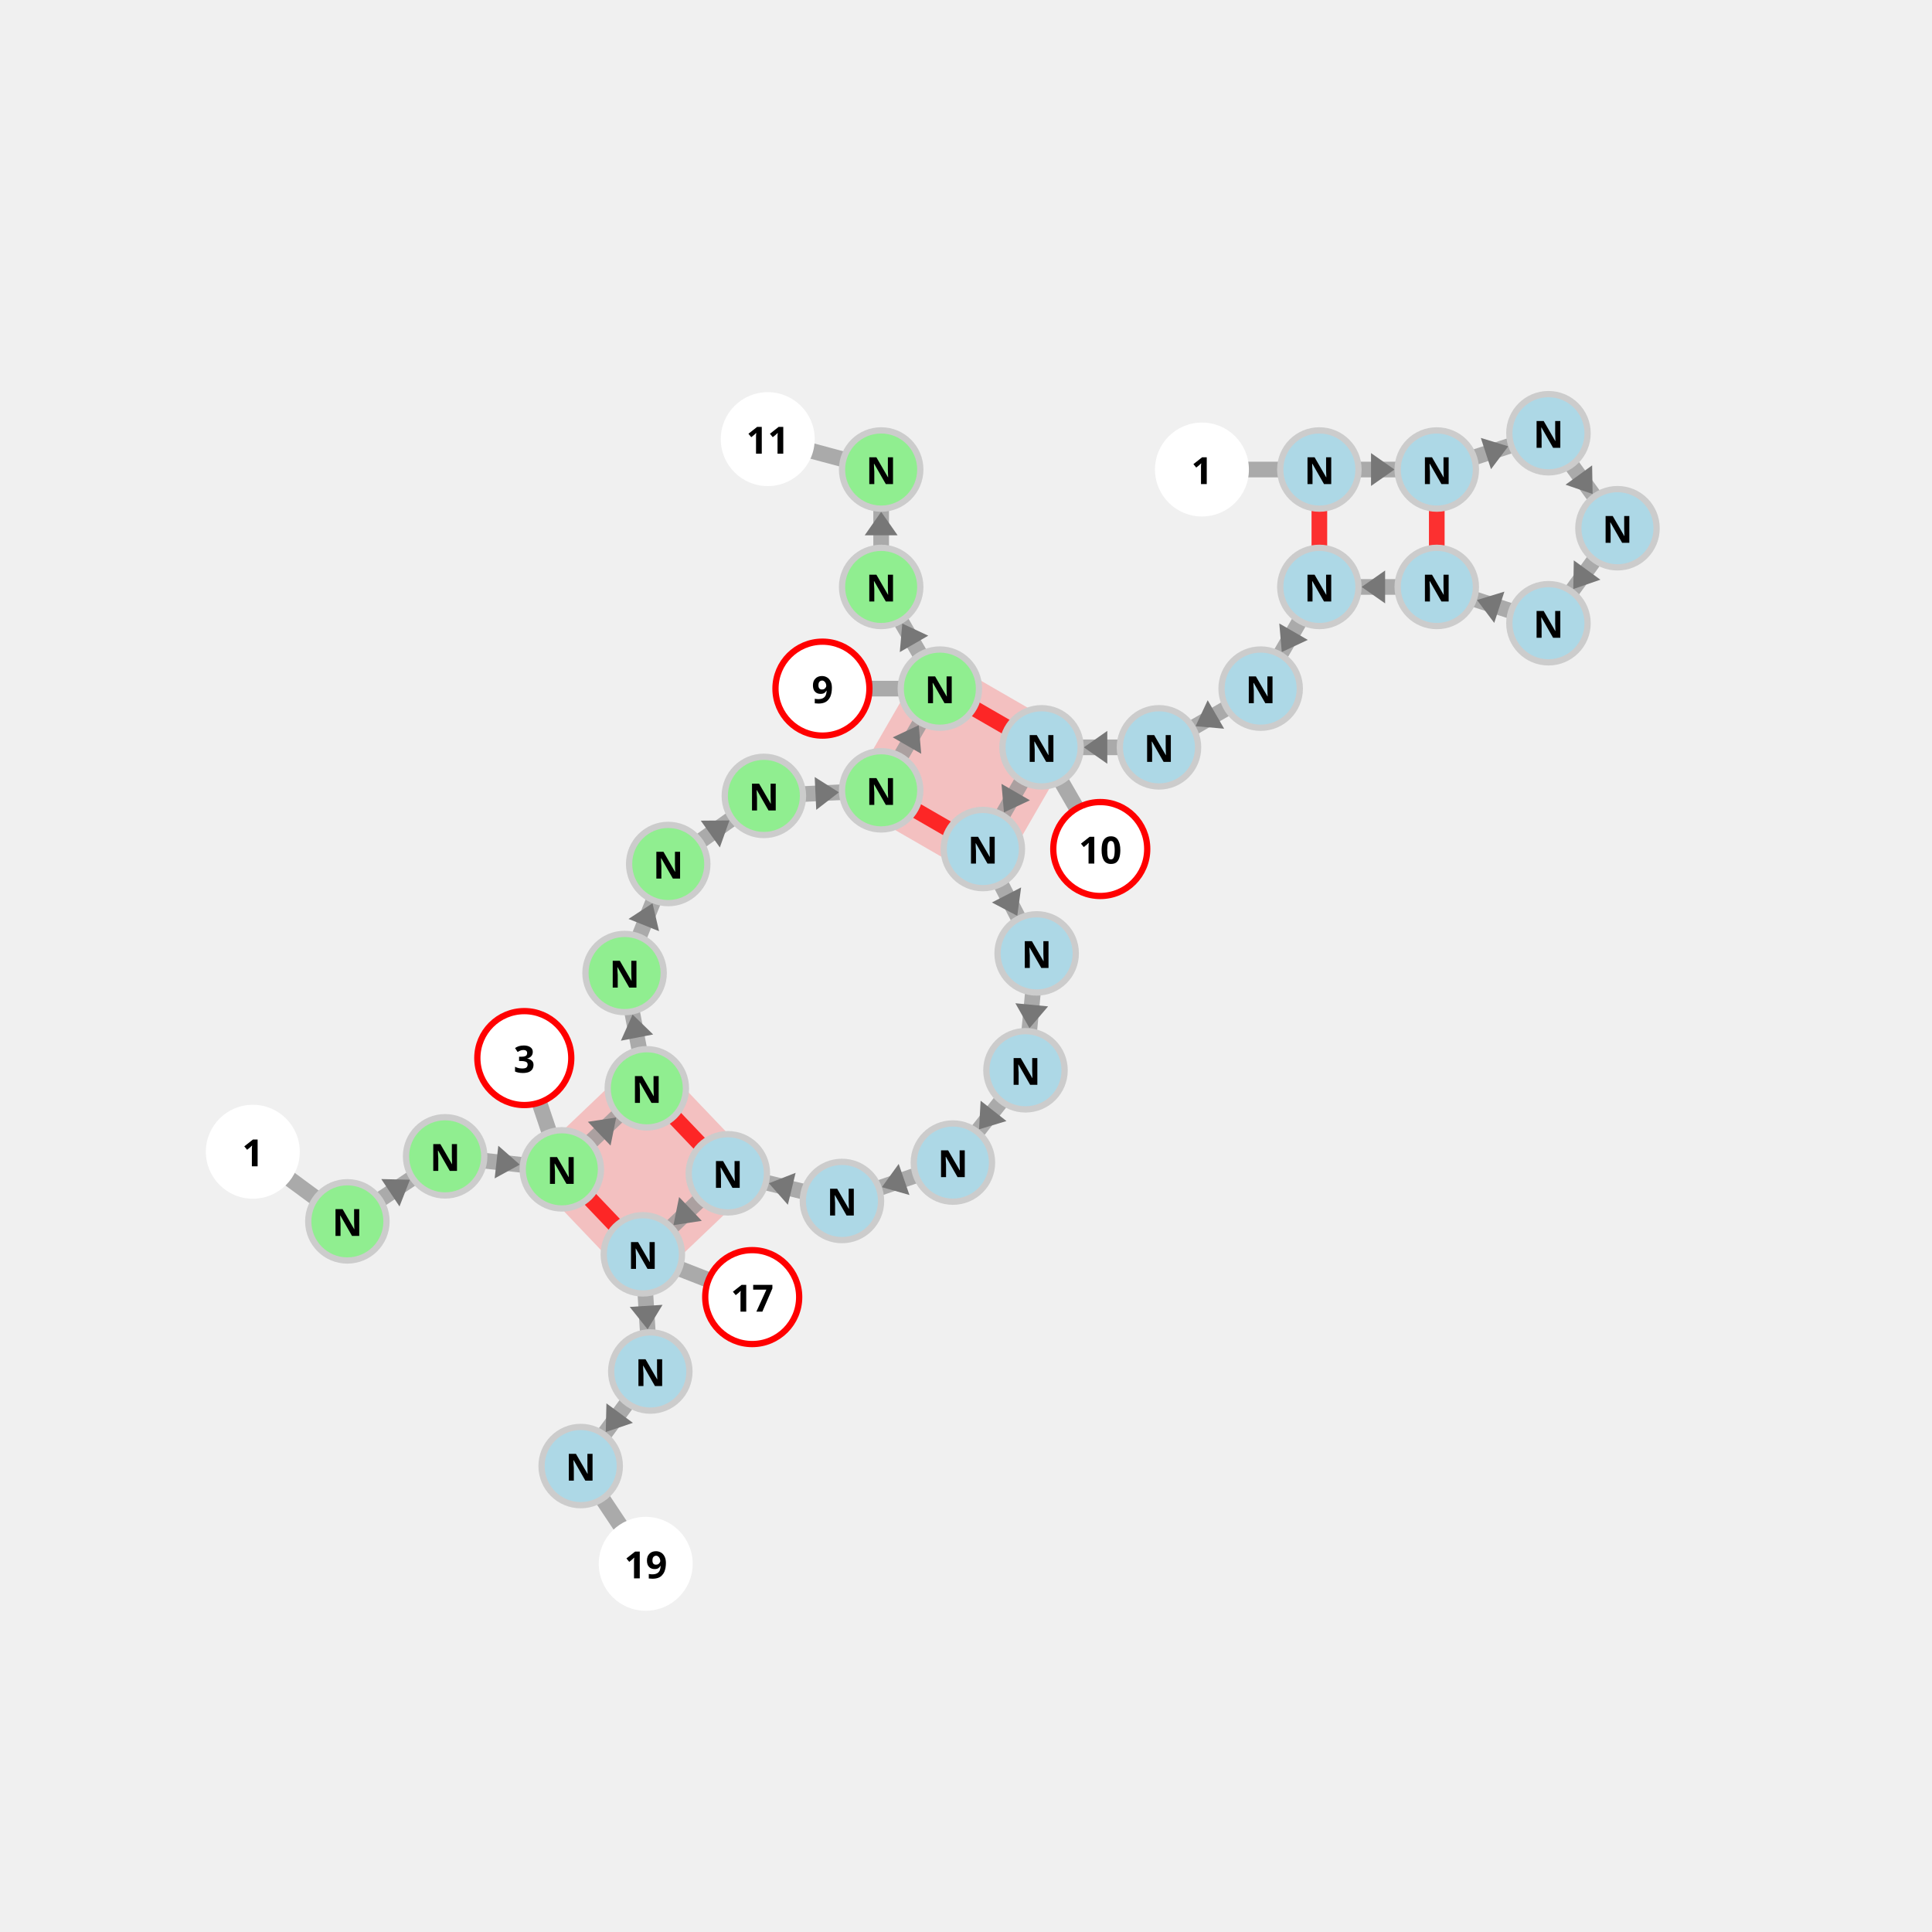
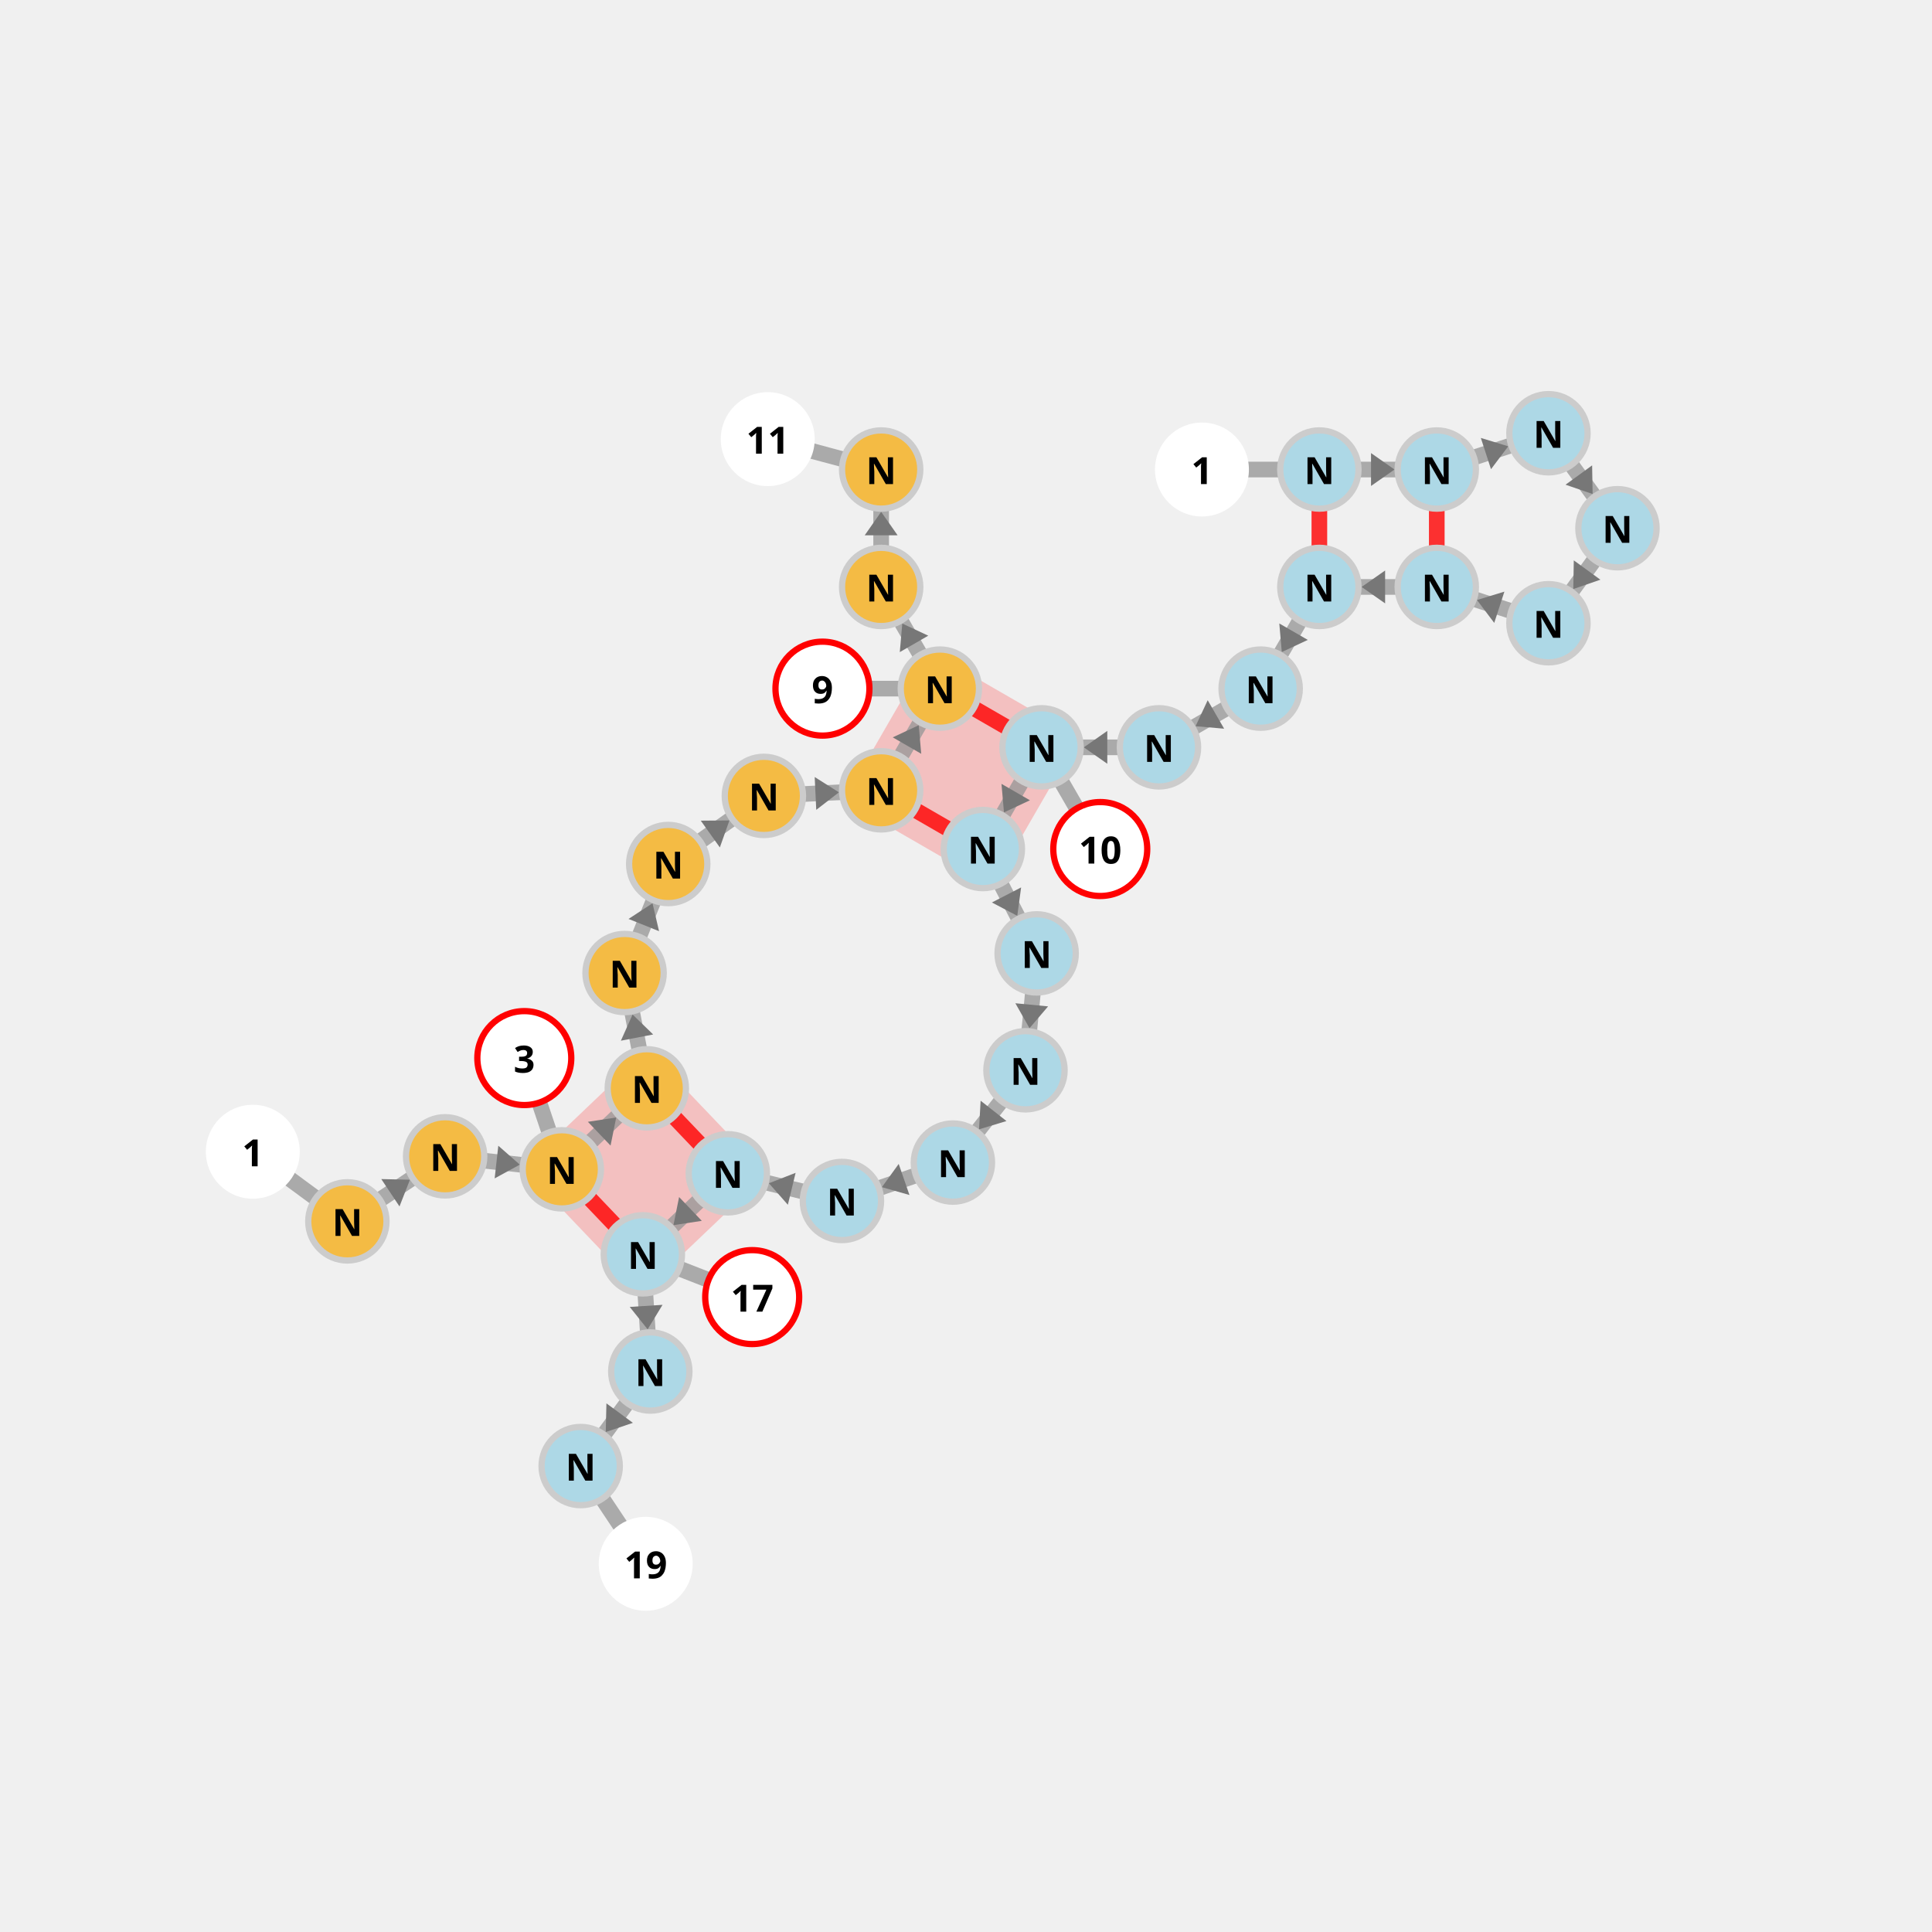
<svg xmlns="http://www.w3.org/2000/svg" viewBox="0 0 300 300">
  <style type="text/css">
 circle.fornac-node, polygon.fornac-node {
  stroke: #ccc;
  stroke-width: 0.8;
  opacity: 1;
  fill: white;
}

path.fornac-directionArrow {
  fill: #777;
  stroke: none;
  stroke-width: 0.8px;
}

g.fornac-plot {
    /* outline: 1px solid red; */
}

circle.fornac-node[base_type="a"] {
  fill: #dbdb8d;
}

circle.fornac-node[base_type="c"] {
  fill: #98df8a;
}

circle.fornac-node[base_type="g"] {
  fill: #ff9896;
}

circle.fornac-node[base_type="u"], circle.fornac-node[base_type="t"] {
  fill: #aec7e8;
}

.fornac-node &gt; text {
     pointer-events: none;
 }

circle.fornac-node[node_type="label"] {
    stroke: transparent;
    stroke-width: 0;
    fill: white;
    display: inline;
}

circle.fornac-node[node_type="protein"] {
    fill: gray;
    fill-opacity: 0.5;
    stroke-width: 4;
}

.fornac-selectedNode &gt; circle.fornac-node {
    stroke: red;
}

text.fornac-nodeLabel {
    font-weight: bold;
    font-family: Tahoma, Geneva, sans-serif;
    font-size: 0.4em;
    color: rgb(100,100,100);
    text-anchor: middle;
    alignment-baseline: middle;
    dominant-baseline: central;
    pointer-events: none;
    -webkit-touch-callout: none;
    -webkit-user-select: none;
    -khtml-user-select: none;
    -moz-user-select: none;
    -ms-user-select: none;
    user-select: none;
}

line.fornac-link {
  stroke: #999;
  stroke-opacity: 0.8;
  stroke-width: 2;
}

line.fornac-link[link_type="pseudoknot"] {
    stroke: red;
}

line.fornac-link[link_type="basepair"] {
  stroke: red;
}

line.fornac-link[link_type="intermolecule"] {
  stroke: blue;
}

line.fornac-link[link_type="chain_chain"] {
  stroke-dasharray: 3,3;
}

line.fornac-link[link_type="fake"] {
  stroke: green;
}

text.fornac-plotLabel {
    font-family: Tahoma, Geneva, sans-serif;
    font-weight: bolder;
    font-size: 1.2em;
    fill: rgba(200, 200, 200, 0.5);
    text-anchor: middle;
    alignment-baseline: central;
}

.fornac-transparent {
    fill: transparent;
    stroke-width: 0;
    stroke-opacity: 0;
    opacity: 0;
    visibility: hidden;
    pointer-events: none;
}

.fornac-dragLine {
  stroke: #999;
  stroke-width: 2;
  pointer-events: none;
}

.fornac-mouseEventHelper &gt; .extent {
  fill-opacity: .1;
  stroke: #fff;
  shape-rendering: crispEdges;
}

.d3-context-menu {
	position: absolute;
	display: none;
	background-color: #f2f2f2;
	border-radius: 4px;

	font-family: Arial, sans-serif;
	font-size: 14px;
	min-width: 150px;
	border: 1px solid #d4d4d4;

	z-index:1200;
}

.d3-context-menu ul {
	list-style-type: none;
	margin: 4px 0px;
	padding: 0px;
	cursor: default;
}

.d3-context-menu ul li {
	padding: 4px 16px;

	-webkit-touch-callout: none; /* iOS Safari */
	-webkit-user-select: none;   /* Chrome/Safari/Opera */
	-khtml-user-select: none;    /* Konqueror */
	-moz-user-select: none;      /* Firefox */
	-ms-user-select: none;       /* Internet Explorer/Edge */
	user-select: none;
}

.d3-context-menu ul li:hover {
	background-color: #4677f8;
	color: #fefefe;
}

.d3-context-menu-selected {
	background-color: #4677f8;
	color: #fefefe;
}

/*
	Header
*/

.d3-context-menu ul li.is-header
.d3-context-menu ul li.is-header:hover {
	background-color: #f2f2f2;
	color: #444;
	font-weight: bold;
	font-style: italic;
}

/*
	Disabled
*/

.d3-context-menu ul li.is-disabled
.d3-context-menu ul li.is-disabled:hover {
	background-color: #f2f2f2;
	color: #888;
	cursor: not-allowed;
}

/*
	Divider
*/

.d3-context-menu ul li.is-divider {
	padding: 0px 0px;
}

.d3-context-menu ul li.is-divider:hover {
	background-color: #f2f2f2;
}

.d3-context-menu ul hr {
	border: 0;
    height: 0;
    border-top: 1px solid rgba(0, 0, 0, 0.1);
    border-bottom: 1px solid rgba(255, 255, 255, 0.3);
}

/*# sourceMappingURL=fornac.css.map*/ 
</style>
  <g class="fornac-plot" transform="translate(83.31986,-48.64278)scale(1.215503,1.215503)">
    <polyline points="24.433,189.906 13.577,200.257 3.225,189.401 14.081,179.05 24.433,189.906 " style="fill:red;opacity:0.2;stroke:red;stroke-width:7" />
    <polyline points="64.51,135.49 57.01,148.481 44.019,140.981 51.519,127.99 64.51,135.49 " style="fill:red;opacity:0.2;stroke:red;stroke-width:7" />
    <g class="fornac-links">
      <line class="link fornac-link" x1="100" y1="100" x2="100" y2="115" link_type="basepair" pointer-events="all" start="1" end="7" />
      <line class="link fornac-link" x1="115" y1="100" x2="115" y2="115" link_type="basepair" pointer-events="all" start="2" end="6" />
      <line class="link fornac-link" x1="100" y1="100" x2="115" y2="100" link_type="backbone" pointer-events="all" start="1" end="2" />
      <line class="link fornac-link" x1="115" y1="100" x2="129.266" y2="95.365" link_type="backbone" pointer-events="all" start="2" end="3" />
      <line class="link fornac-link" x1="129.266" y1="95.365" x2="138.083" y2="107.5" link_type="backbone" pointer-events="all" start="3" end="4" />
      <line class="link fornac-link" x1="138.083" y1="107.5" x2="129.266" y2="119.635" link_type="backbone" pointer-events="all" start="4" end="5" />
      <line class="link fornac-link" x1="129.266" y1="119.635" x2="115" y2="115" link_type="backbone" pointer-events="all" start="5" end="6" />
      <line class="link fornac-link" x1="115" y1="115" x2="100" y2="115" link_type="backbone" pointer-events="all" start="6" end="7" />
      <line class="link fornac-link" x1="100" y1="115" x2="92.5" y2="127.99" link_type="backbone" pointer-events="all" start="7" end="8" />
      <line class="link fornac-link" x1="92.5" y1="127.99" x2="79.51" y2="135.49" link_type="backbone" pointer-events="all" start="8" end="9" />
      <line class="link fornac-link" x1="64.51" y1="135.49" x2="51.519" y2="127.99" link_type="basepair" pointer-events="all" start="10" end="31" />
      <line class="link fornac-link" x1="79.51" y1="135.49" x2="64.51" y2="135.49" link_type="backbone" pointer-events="all" start="9" end="10" />
      <line class="link fornac-link" x1="57.01" y1="148.481" x2="44.019" y2="140.981" link_type="basepair" pointer-events="all" start="11" end="30" />
      <line class="link fornac-link" x1="64.51" y1="135.49" x2="57.01" y2="148.481" link_type="backbone" pointer-events="all" start="10" end="11" />
      <line class="link fornac-link" x1="57.01" y1="148.481" x2="63.883" y2="161.813" link_type="backbone" pointer-events="all" start="11" end="12" />
      <line class="link fornac-link" x1="63.883" y1="161.813" x2="62.457" y2="176.745" link_type="backbone" pointer-events="all" start="12" end="13" />
      <line class="link fornac-link" x1="62.457" y1="176.745" x2="53.185" y2="188.536" link_type="backbone" pointer-events="all" start="13" end="14" />
      <line class="link fornac-link" x1="53.185" y1="188.536" x2="39.01" y2="193.442" link_type="backbone" pointer-events="all" start="14" end="15" />
      <line class="link fornac-link" x1="24.433" y1="189.906" x2="14.081" y2="179.05" link_type="basepair" pointer-events="all" start="16" end="26" />
      <line class="link fornac-link" x1="39.01" y1="193.442" x2="24.433" y2="189.906" link_type="backbone" pointer-events="all" start="15" end="16" />
      <line class="link fornac-link" x1="13.577" y1="200.257" x2="3.225" y2="189.401" link_type="basepair" pointer-events="all" start="17" end="25" />
      <line class="link fornac-link" x1="24.433" y1="189.906" x2="13.577" y2="200.257" link_type="backbone" pointer-events="all" start="16" end="17" />
      <line class="link fornac-link" x1="13.577" y1="200.257" x2="14.528" y2="215.227" link_type="backbone" pointer-events="all" start="17" end="18" />
      <line class="link fornac-link" x1="14.528" y1="215.227" x2="5.634" y2="227.306" link_type="backbone" pointer-events="all" start="18" end="19" />
      <line class="link fornac-link" x1="-24.171" y1="196.047" x2="-11.682" y2="187.738" link_type="backbone" pointer-events="all" start="23" end="24" />
      <line class="link fornac-link" x1="-11.682" y1="187.738" x2="3.225" y2="189.401" link_type="backbone" pointer-events="all" start="24" end="25" />
      <line class="link fornac-link" x1="3.225" y1="189.401" x2="14.081" y2="179.05" link_type="backbone" pointer-events="all" start="25" end="26" />
      <line class="link fornac-link" x1="14.081" y1="179.05" x2="11.243" y2="164.321" link_type="backbone" pointer-events="all" start="26" end="27" />
      <line class="link fornac-link" x1="11.243" y1="164.321" x2="16.818" y2="150.395" link_type="backbone" pointer-events="all" start="27" end="28" />
      <line class="link fornac-link" x1="16.818" y1="150.395" x2="29.036" y2="141.694" link_type="backbone" pointer-events="all" start="28" end="29" />
      <line class="link fornac-link" x1="29.036" y1="141.694" x2="44.019" y2="140.981" link_type="backbone" pointer-events="all" start="29" end="30" />
      <line class="link fornac-link" x1="44.019" y1="140.981" x2="51.519" y2="127.99" link_type="backbone" pointer-events="all" start="30" end="31" />
      <line class="link fornac-link" x1="51.519" y1="127.99" x2="44.019" y2="115" link_type="backbone" pointer-events="all" start="31" end="32" />
      <line class="link fornac-link" x1="44.019" y1="115" x2="44.019" y2="100" link_type="backbone" pointer-events="all" start="32" end="33" />
      <line class="link fornac-link" x1="100" y1="100" x2="85" y2="100" link_type="label_link" pointer-events="all" start="1" end="1" />
      <line class="link fornac-link" x1="64.51" y1="135.49" x2="72.01" y2="148.481" link_type="label_link" pointer-events="all" start="10" end="1" />
      <line class="link fornac-link" x1="13.577" y1="200.257" x2="27.546" y2="205.721" link_type="label_link" pointer-events="all" start="17" end="1" />
      <line class="link fornac-link" x1="5.634" y1="227.306" x2="13.943" y2="239.794" link_type="label_link" pointer-events="all" start="19" end="1" />
      <line class="link fornac-link" x1="-24.171" y1="196.047" x2="-36.25" y2="187.154" link_type="label_link" pointer-events="all" start="23" end="1" />
      <line class="link fornac-link" x1="3.225" y1="189.401" x2="-1.568" y2="175.187" link_type="label_link" pointer-events="all" start="25" end="1" />
      <line class="link fornac-link" x1="51.519" y1="127.99" x2="36.519" y2="127.99" link_type="label_link" pointer-events="all" start="31" end="1" />
      <line class="link fornac-link" x1="44.019" y1="100" x2="29.53" y2="96.118" link_type="label_link" pointer-events="all" start="33" end="1" />
    </g>
    <g class="fornac-nodes">
      <g class="gnode" struct_name="empty" transform="translate(100,100)" num="n1" rnum="n33">
        <path class="fornac-directionArrow" node_num="1" />
        <circle class="fornac-node" node_type="nucleotide" node_num="1" r="5" style="fill: lightblue;" />
        <text class="fornac-nodeLabel" label_type="nucleotide">N</text>
      </g>
      <g class="gnode" struct_name="empty" transform="translate(115,100)" num="n2" rnum="n32">
        <path class="fornac-directionArrow" node_num="2" d="M-8.4,-2.1L-5.4,0L-8.4,2.1" />
        <circle class="fornac-node" node_type="nucleotide" node_num="2" r="5" style="fill: lightblue;" />
        <text class="fornac-nodeLabel" label_type="nucleotide">N</text>
      </g>
      <g class="gnode" struct_name="empty" transform="translate(129.2658,95.36475)" num="n3" rnum="n31">
        <path class="fornac-directionArrow" node_num="3" d="M-8.638,0.599L-5.136,1.669L-7.34,4.593" />
        <circle class="fornac-node" node_type="nucleotide" node_num="3" r="5" style="fill: lightblue;" />
        <text class="fornac-nodeLabel" label_type="nucleotide">N</text>
      </g>
      <g class="gnode" struct_name="empty" transform="translate(138.0826,107.5)" num="n4" rnum="n30">
        <path class="fornac-directionArrow" node_num="4" d="M-3.238,-8.03L-3.174,-4.369L-6.636,-5.561" />
        <circle class="fornac-node" node_type="nucleotide" node_num="4" r="5" style="fill: lightblue;" />
        <text class="fornac-nodeLabel" label_type="nucleotide">N</text>
      </g>
      <g class="gnode" struct_name="empty" transform="translate(129.2658,119.6353)" num="n5" rnum="n29">
        <path class="fornac-directionArrow" node_num="5" d="M6.636,-5.561L3.174,-4.369L3.238,-8.03" />
        <circle class="fornac-node" node_type="nucleotide" node_num="5" r="5" style="fill: lightblue;" />
        <text class="fornac-nodeLabel" label_type="nucleotide">N</text>
      </g>
      <g class="gnode" struct_name="empty" transform="translate(115,115)" num="n6" rnum="n28">
        <path class="fornac-directionArrow" node_num="6" d="M7.34,4.593L5.136,1.669L8.638,0.599" />
        <circle class="fornac-node" node_type="nucleotide" node_num="6" r="5" style="fill: lightblue;" />
        <text class="fornac-nodeLabel" label_type="nucleotide">N</text>
      </g>
      <g class="gnode" struct_name="empty" transform="translate(100,115)" num="n7" rnum="n27">
        <path class="fornac-directionArrow" node_num="7" d="M8.4,2.1L5.4,0L8.4,-2.1" />
        <circle class="fornac-node" node_type="nucleotide" node_num="7" r="5" style="fill: lightblue;" />
        <text class="fornac-nodeLabel" label_type="nucleotide">N</text>
      </g>
      <g class="gnode" struct_name="empty" transform="translate(92.5,127.9904)" num="n8" rnum="n26">
        <path class="fornac-directionArrow" node_num="8" d="M6.019,-6.225L2.7,-4.677L2.381,-8.325" />
        <circle class="fornac-node" node_type="nucleotide" node_num="8" r="5" style="fill: lightblue;" />
        <text class="fornac-nodeLabel" label_type="nucleotide">N</text>
      </g>
      <g class="gnode" struct_name="empty" transform="translate(79.50962,135.4904)" num="n9" rnum="n25">
        <path class="fornac-directionArrow" node_num="9" d="M8.325,-2.381L4.677,-2.7L6.225,-6.019" />
        <circle class="fornac-node" node_type="nucleotide" node_num="9" r="5" style="fill: lightblue;" />
        <text class="fornac-nodeLabel" label_type="nucleotide">N</text>
      </g>
      <g class="gnode" struct_name="empty" transform="translate(64.50962,135.4904)" num="n10" rnum="n24">
        <path class="fornac-directionArrow" node_num="10" d="M8.4,2.1L5.4,-1.0231815394945444e-14L8.4,-2.1" />
        <circle class="fornac-node" node_type="nucleotide" node_num="10" r="5" style="fill: lightblue;" />
        <text class="fornac-nodeLabel" label_type="nucleotide">N</text>
      </g>
      <g class="gnode" struct_name="empty" transform="translate(57.00962,148.4808)" num="n11" rnum="n23">
        <path class="fornac-directionArrow" node_num="11" d="M6.019,-6.225L2.7,-4.677L2.381,-8.325" />
        <circle class="fornac-node" node_type="nucleotide" node_num="11" r="5" style="fill: lightblue;" />
        <text class="fornac-nodeLabel" label_type="nucleotide">N</text>
      </g>
      <g class="gnode" struct_name="empty" transform="translate(63.88302,161.8133)" num="n12" rnum="n22">
        <path class="fornac-directionArrow" node_num="12" d="M-1.983,-8.428L-2.474,-4.8L-5.716,-6.504" />
        <circle class="fornac-node" node_type="nucleotide" node_num="12" r="5" style="fill: lightblue;" />
        <text class="fornac-nodeLabel" label_type="nucleotide">N</text>
      </g>
      <g class="gnode" struct_name="empty" transform="translate(62.45718,176.7454)" num="n13" rnum="n21">
        <path class="fornac-directionArrow" node_num="13" d="M2.889,-8.162L0.513,-5.376L-1.292,-8.562" />
        <circle class="fornac-node" node_type="nucleotide" node_num="13" r="5" style="fill: lightblue;" />
        <text class="fornac-nodeLabel" label_type="nucleotide">N</text>
      </g>
      <g class="gnode" struct_name="empty" transform="translate(53.18479,188.5362)" num="n14" rnum="n20">
        <path class="fornac-directionArrow" node_num="14" d="M6.843,-5.305L3.338,-4.245L3.542,-7.901" />
        <circle class="fornac-node" node_type="nucleotide" node_num="14" r="5" style="fill: lightblue;" />
        <text class="fornac-nodeLabel" label_type="nucleotide">N</text>
      </g>
      <g class="gnode" struct_name="empty" transform="translate(39.00978,193.4422)" num="n15" rnum="n19">
        <path class="fornac-directionArrow" node_num="15" d="M8.625,-0.763L5.103,-1.766L7.251,-4.732" />
        <circle class="fornac-node" node_type="nucleotide" node_num="15" r="5" style="fill: lightblue;" />
        <text class="fornac-nodeLabel" label_type="nucleotide">N</text>
      </g>
      <g class="gnode" struct_name="empty" transform="translate(24.43261,189.9058)" num="n16" rnum="n18">
        <path class="fornac-directionArrow" node_num="16" d="M7.668,4.021L5.248,1.273L8.658,-0.06" />
        <circle class="fornac-node" node_type="nucleotide" node_num="16" r="5" style="fill: lightblue;" />
        <text class="fornac-nodeLabel" label_type="nucleotide">N</text>
      </g>
      <g class="gnode" struct_name="empty" transform="translate(13.57659,200.257)" num="n17" rnum="n17">
        <path class="fornac-directionArrow" node_num="17" d="M7.529,-4.277L3.908,-3.726L4.63,-7.317" />
        <circle class="fornac-node" node_type="nucleotide" node_num="17" r="5" style="fill: lightblue;" />
        <text class="fornac-nodeLabel" label_type="nucleotide">N</text>
      </g>
      <g class="gnode" struct_name="empty" transform="translate(14.52795,215.2268)" num="n18" rnum="n16">
        <path class="fornac-directionArrow" node_num="18" d="M1.563,-8.516L-0.342,-5.389L-2.629,-8.25" />
        <circle class="fornac-node" node_type="nucleotide" node_num="18" r="5" style="fill: lightblue;" />
        <text class="fornac-nodeLabel" label_type="nucleotide">N</text>
      </g>
      <g class="gnode" struct_name="empty" transform="translate(5.634335,227.3058)" num="n19" rnum="n15">
        <path class="fornac-directionArrow" node_num="19" d="M6.671,-5.519L3.202,-4.348L3.289,-8.009" />
        <circle class="fornac-node" node_type="nucleotide" node_num="19" r="5" style="fill: lightblue;" />
        <text class="fornac-nodeLabel" label_type="nucleotide">N</text>
      </g>
      <g class="gnode" struct_name="empty" transform="translate(-24.17072,196.0472)" num="n23" rnum="n11">
-         <circle class="fornac-node" node_type="nucleotide" node_num="23" r="5" style="fill: lightgreen;" />
+         <circle class="fornac-node" node_type="nucleotide" node_num="23" r="5" style="fill: #F4BB44;" />
        <text class="fornac-nodeLabel" label_type="nucleotide">N</text>
      </g>
      <g class="gnode" struct_name="empty" transform="translate(-11.68217,187.7384)" num="n24" rnum="n10">
        <path class="fornac-directionArrow" node_num="24" d="M-8.157,2.905L-4.496,2.991L-5.83,6.401" />
-         <circle class="fornac-node" node_type="nucleotide" node_num="24" r="5" style="fill: lightgreen;" />
+         <circle class="fornac-node" node_type="nucleotide" node_num="24" r="5" style="fill: #F4BB44;" />
        <text class="fornac-nodeLabel" label_type="nucleotide">N</text>
      </g>
      <g class="gnode" struct_name="empty" transform="translate(3.22541,189.401)" num="n25" rnum="n9">
        <path class="fornac-directionArrow" node_num="25" d="M-8.115,-3.018L-5.367,-0.599L-8.581,1.156" />
-         <circle class="fornac-node" node_type="nucleotide" node_num="25" r="5" style="fill: lightgreen;" />
+         <circle class="fornac-node" node_type="nucleotide" node_num="25" r="5" style="fill: #F4BB44;" />
        <text class="fornac-nodeLabel" label_type="nucleotide">N</text>
      </g>
      <g class="gnode" struct_name="empty" transform="translate(14.08142,179.0498)" num="n26" rnum="n8">
        <path class="fornac-directionArrow" node_num="26" d="M-7.529,4.277L-3.908,3.726L-4.63,7.317" />
-         <circle class="fornac-node" node_type="nucleotide" node_num="26" r="5" style="fill: lightgreen;" />
+         <circle class="fornac-node" node_type="nucleotide" node_num="26" r="5" style="fill: #F4BB44;" />
        <text class="fornac-nodeLabel" label_type="nucleotide">N</text>
      </g>
      <g class="gnode" struct_name="empty" transform="translate(11.24265,164.3209)" num="n27" rnum="n7">
        <path class="fornac-directionArrow" node_num="27" d="M-0.472,8.646L1.022,5.302L3.652,7.851" />
-         <circle class="fornac-node" node_type="nucleotide" node_num="27" r="5" style="fill: lightgreen;" />
+         <circle class="fornac-node" node_type="nucleotide" node_num="27" r="5" style="fill: #F4BB44;" />
        <text class="fornac-nodeLabel" label_type="nucleotide">N</text>
      </g>
      <g class="gnode" struct_name="empty" transform="translate(16.81759,150.3953)" num="n28" rnum="n6">
        <path class="fornac-directionArrow" node_num="28" d="M-5.072,7.018L-2.007,5.013L-1.172,8.579" />
-         <circle class="fornac-node" node_type="nucleotide" node_num="28" r="5" style="fill: lightgreen;" />
+         <circle class="fornac-node" node_type="nucleotide" node_num="28" r="5" style="fill: #F4BB44;" />
        <text class="fornac-nodeLabel" label_type="nucleotide">N</text>
      </g>
      <g class="gnode" struct_name="empty" transform="translate(29.03623,141.6945)" num="n29" rnum="n5">
        <path class="fornac-directionArrow" node_num="29" d="M-8.061,3.162L-4.399,3.132L-5.624,6.583" />
-         <circle class="fornac-node" node_type="nucleotide" node_num="29" r="5" style="fill: lightgreen;" />
+         <circle class="fornac-node" node_type="nucleotide" node_num="29" r="5" style="fill: #F4BB44;" />
        <text class="fornac-nodeLabel" label_type="nucleotide">N</text>
      </g>
      <g class="gnode" struct_name="empty" transform="translate(44.01924,140.9808)" num="n30" rnum="n4">
        <path class="fornac-directionArrow" node_num="30" d="M-8.49,-1.698L-5.394,0.257L-8.291,2.497" />
-         <circle class="fornac-node" node_type="nucleotide" node_num="30" r="5" style="fill: lightgreen;" />
+         <circle class="fornac-node" node_type="nucleotide" node_num="30" r="5" style="fill: #F4BB44;" />
        <text class="fornac-nodeLabel" label_type="nucleotide">N</text>
      </g>
      <g class="gnode" struct_name="empty" transform="translate(51.51924,127.9904)" num="n31" rnum="n3">
        <path class="fornac-directionArrow" node_num="31" d="M-6.019,6.225L-2.7,4.677L-2.381,8.325" />
-         <circle class="fornac-node" node_type="nucleotide" node_num="31" r="5" style="fill: lightgreen;" />
+         <circle class="fornac-node" node_type="nucleotide" node_num="31" r="5" style="fill: #F4BB44;" />
        <text class="fornac-nodeLabel" label_type="nucleotide">N</text>
      </g>
      <g class="gnode" struct_name="empty" transform="translate(44.01924,115)" num="n32" rnum="n2">
        <path class="fornac-directionArrow" node_num="32" d="M2.381,8.325L2.7,4.677L6.019,6.225" />
-         <circle class="fornac-node" node_type="nucleotide" node_num="32" r="5" style="fill: lightgreen;" />
+         <circle class="fornac-node" node_type="nucleotide" node_num="32" r="5" style="fill: #F4BB44;" />
        <text class="fornac-nodeLabel" label_type="nucleotide">N</text>
      </g>
      <g class="gnode" struct_name="empty" transform="translate(44.01924,100)" num="n33" rnum="n1">
        <path class="fornac-directionArrow" node_num="33" d="M-2.1,8.4L2.0463630789890888e-14,5.4L2.1,8.4" />
-         <circle class="fornac-node" node_type="nucleotide" node_num="33" r="5" style="fill: lightgreen;" />
+         <circle class="fornac-node" node_type="nucleotide" node_num="33" r="5" style="fill: #F4BB44;" />
        <text class="fornac-nodeLabel" label_type="nucleotide">N</text>
      </g>
      <g class="gnode" struct_name="empty" transform="translate(85,100)" num="n-1" rnum="n35" label_gnum="1">
        <circle class="fornac-node" r="6" node_type="label" node_num="-1" label_num="1" />
        <text class="fornac-nodeLabel" label_type="label">1</text>
      </g>
      <g class="gnode" struct_name="empty" transform="translate(72.00962,148.4808)" num="n-1" rnum="n35" label_gnum="10">
        <circle class="fornac-node" r="6" node_type="label" node_num="-1" label_num="10" style="stroke: red;stroke-width: 0.8;" />
        <text class="fornac-nodeLabel" label_type="label">10</text>
      </g>
      <g class="gnode" struct_name="empty" transform="translate(27.5459,205.7213)" num="n-1" rnum="n35" label_gnum="17">
        <circle class="fornac-node" r="6" node_type="label" node_num="-1" label_num="17" style="stroke: red;stroke-width: 0.8;" />
        <text class="fornac-nodeLabel" label_type="label">17</text>
      </g>
      <g class="gnode" struct_name="empty" transform="translate(13.94314,239.7944)" num="n-1" rnum="n35" label_gnum="19">
        <circle class="fornac-node" r="6" node_type="label" node_num="-1" label_num="19" />
        <text class="fornac-nodeLabel" label_type="label">19</text>
      </g>
      <g class="gnode" struct_name="empty" transform="translate(-36.24977,187.1536)" num="n-1" rnum="n35" label_gnum="23">
        <circle class="fornac-node" r="6" node_type="label" node_num="-1" label_num="23" />
        <text class="fornac-nodeLabel" label_type="label">1</text>
      </g>
      <g class="gnode" struct_name="empty" transform="translate(-1.568002,175.1875)" num="n-1" rnum="n35" label_gnum="25">
        <circle class="fornac-node" r="6" node_type="label" node_num="-1" label_num="25" style="stroke: red;stroke-width: 0.8;" />
        <text class="fornac-nodeLabel" label_type="label">3</text>
      </g>
      <g class="gnode" struct_name="empty" transform="translate(36.51924,127.9904)" num="n-1" rnum="n35" label_gnum="31">
        <circle class="fornac-node" r="6" node_type="label" node_num="-1" label_num="31" style="stroke: red;stroke-width: 0.8;" />
        <text class="fornac-nodeLabel" label_type="label">9</text>
      </g>
      <g class="gnode" struct_name="empty" transform="translate(29.53035,96.11771)" num="n-1" rnum="n35" label_gnum="33">
        <circle class="fornac-node" r="6" node_type="label" node_num="-1" label_num="33" />
        <text class="fornac-nodeLabel" label_type="label">11</text>
      </g>
      <g class="gnode" transform="translate(107.5,107.5)" num="n-1" rnum="n35" label_gnum="34">
        <text class="fornac-nodeLabel" label_type="middle" label_num="34" />
      </g>
      <g class="gnode" transform="translate(54.26443,138.2356)" num="n-1" rnum="n35" label_gnum="35">
        <text class="fornac-nodeLabel" label_type="middle" label_num="35" />
      </g>
      <g class="gnode" transform="translate(13.82901,189.6534)" num="n-1" rnum="n35" label_gnum="36">
        <text class="fornac-nodeLabel" label_type="middle" label_num="36" />
      </g>
      <g class="gnode" transform="translate(44.01924,100)" num="n-3" rnum="n37">
        <text class="fornac-nodeLabel" label_type="middle" />
      </g>
      <g class="gnode" transform="translate(100,100)" num="n-2" rnum="n36">
        <text class="fornac-nodeLabel" label_type="middle" />
      </g>
      <g class="gnode" transform="translate(72.00962,119.6202)" num="n-1" rnum="n35" label_gnum="37">
        <text class="fornac-nodeLabel" label_type="middle" label_num="37" />
      </g>
      <g class="gnode" transform="translate(125.3229,107.5)" num="n-1" rnum="n35" label_gnum="38">
        <text class="fornac-nodeLabel" label_type="middle" label_num="38" />
      </g>
      <g class="gnode" transform="translate(-6.51232,209.0488)" num="n-1" rnum="n35" label_gnum="39">
        <text class="fornac-nodeLabel" label_type="middle" label_num="39" />
      </g>
      <g class="gnode" transform="translate(37.7431,166.8513)" num="n-1" rnum="n35" label_gnum="40">
        <text class="fornac-nodeLabel" label_type="middle" label_num="40" />
      </g>
    </g>
  </g>
</svg>
